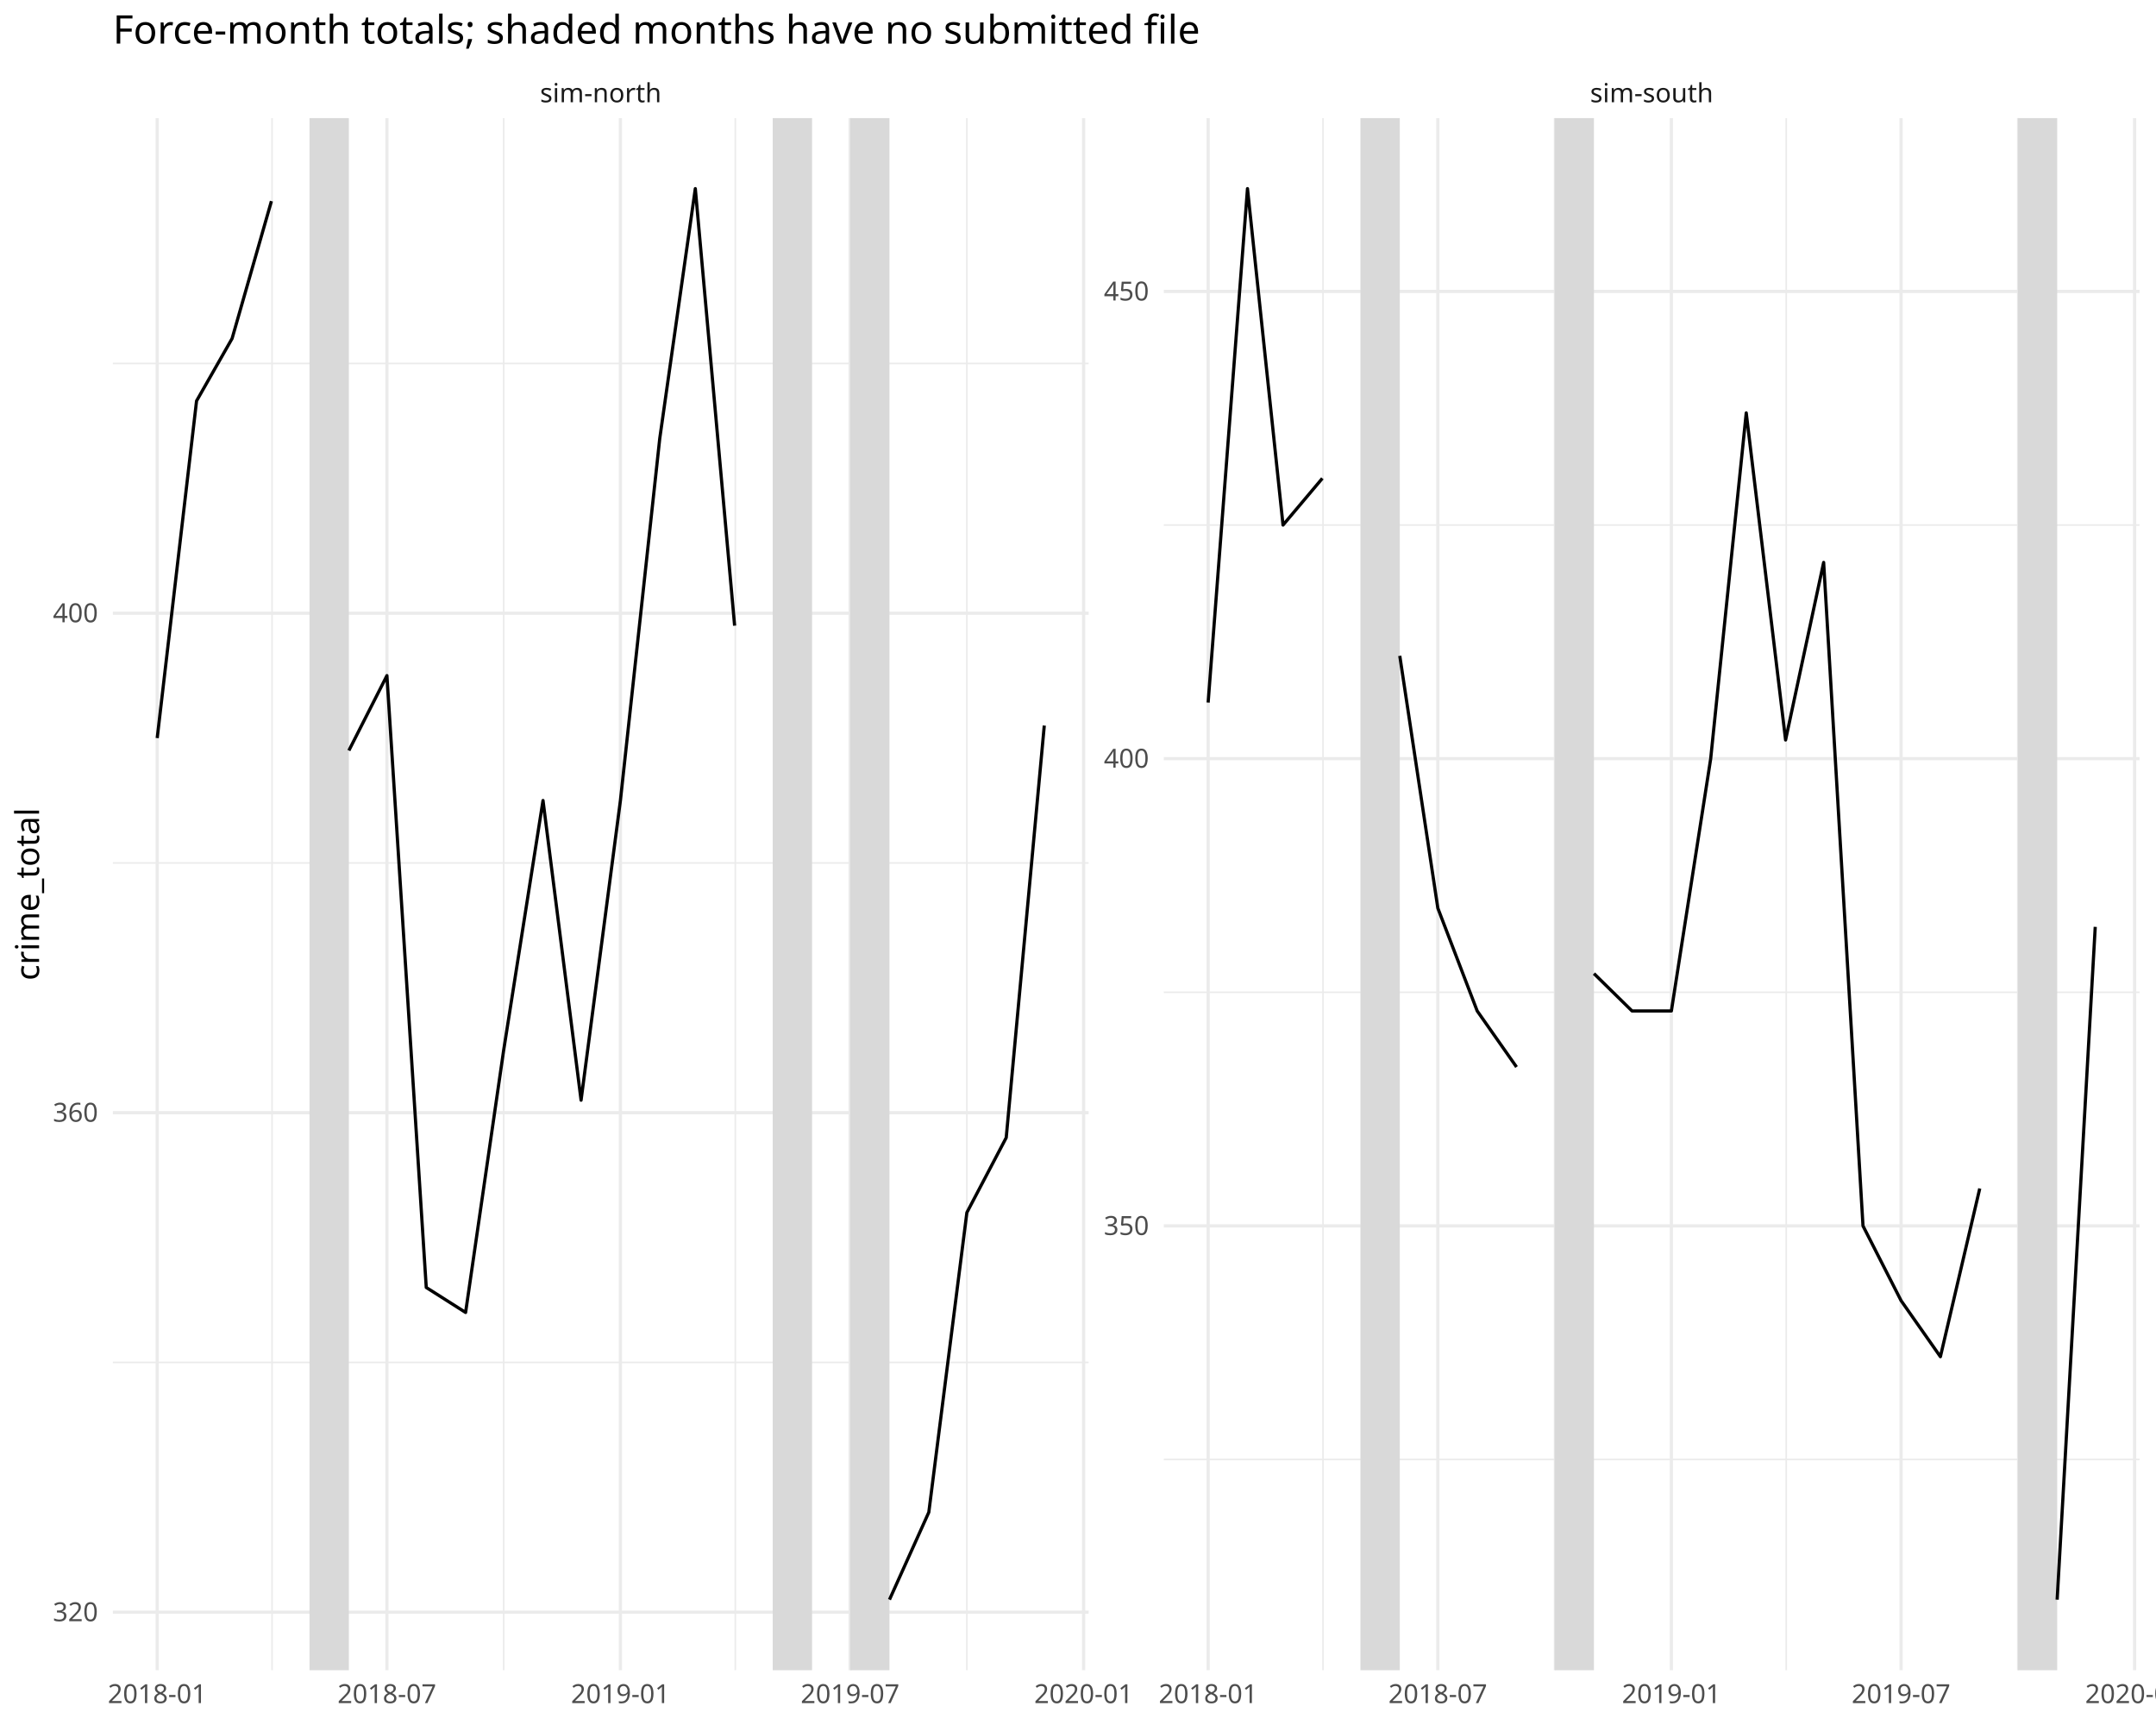
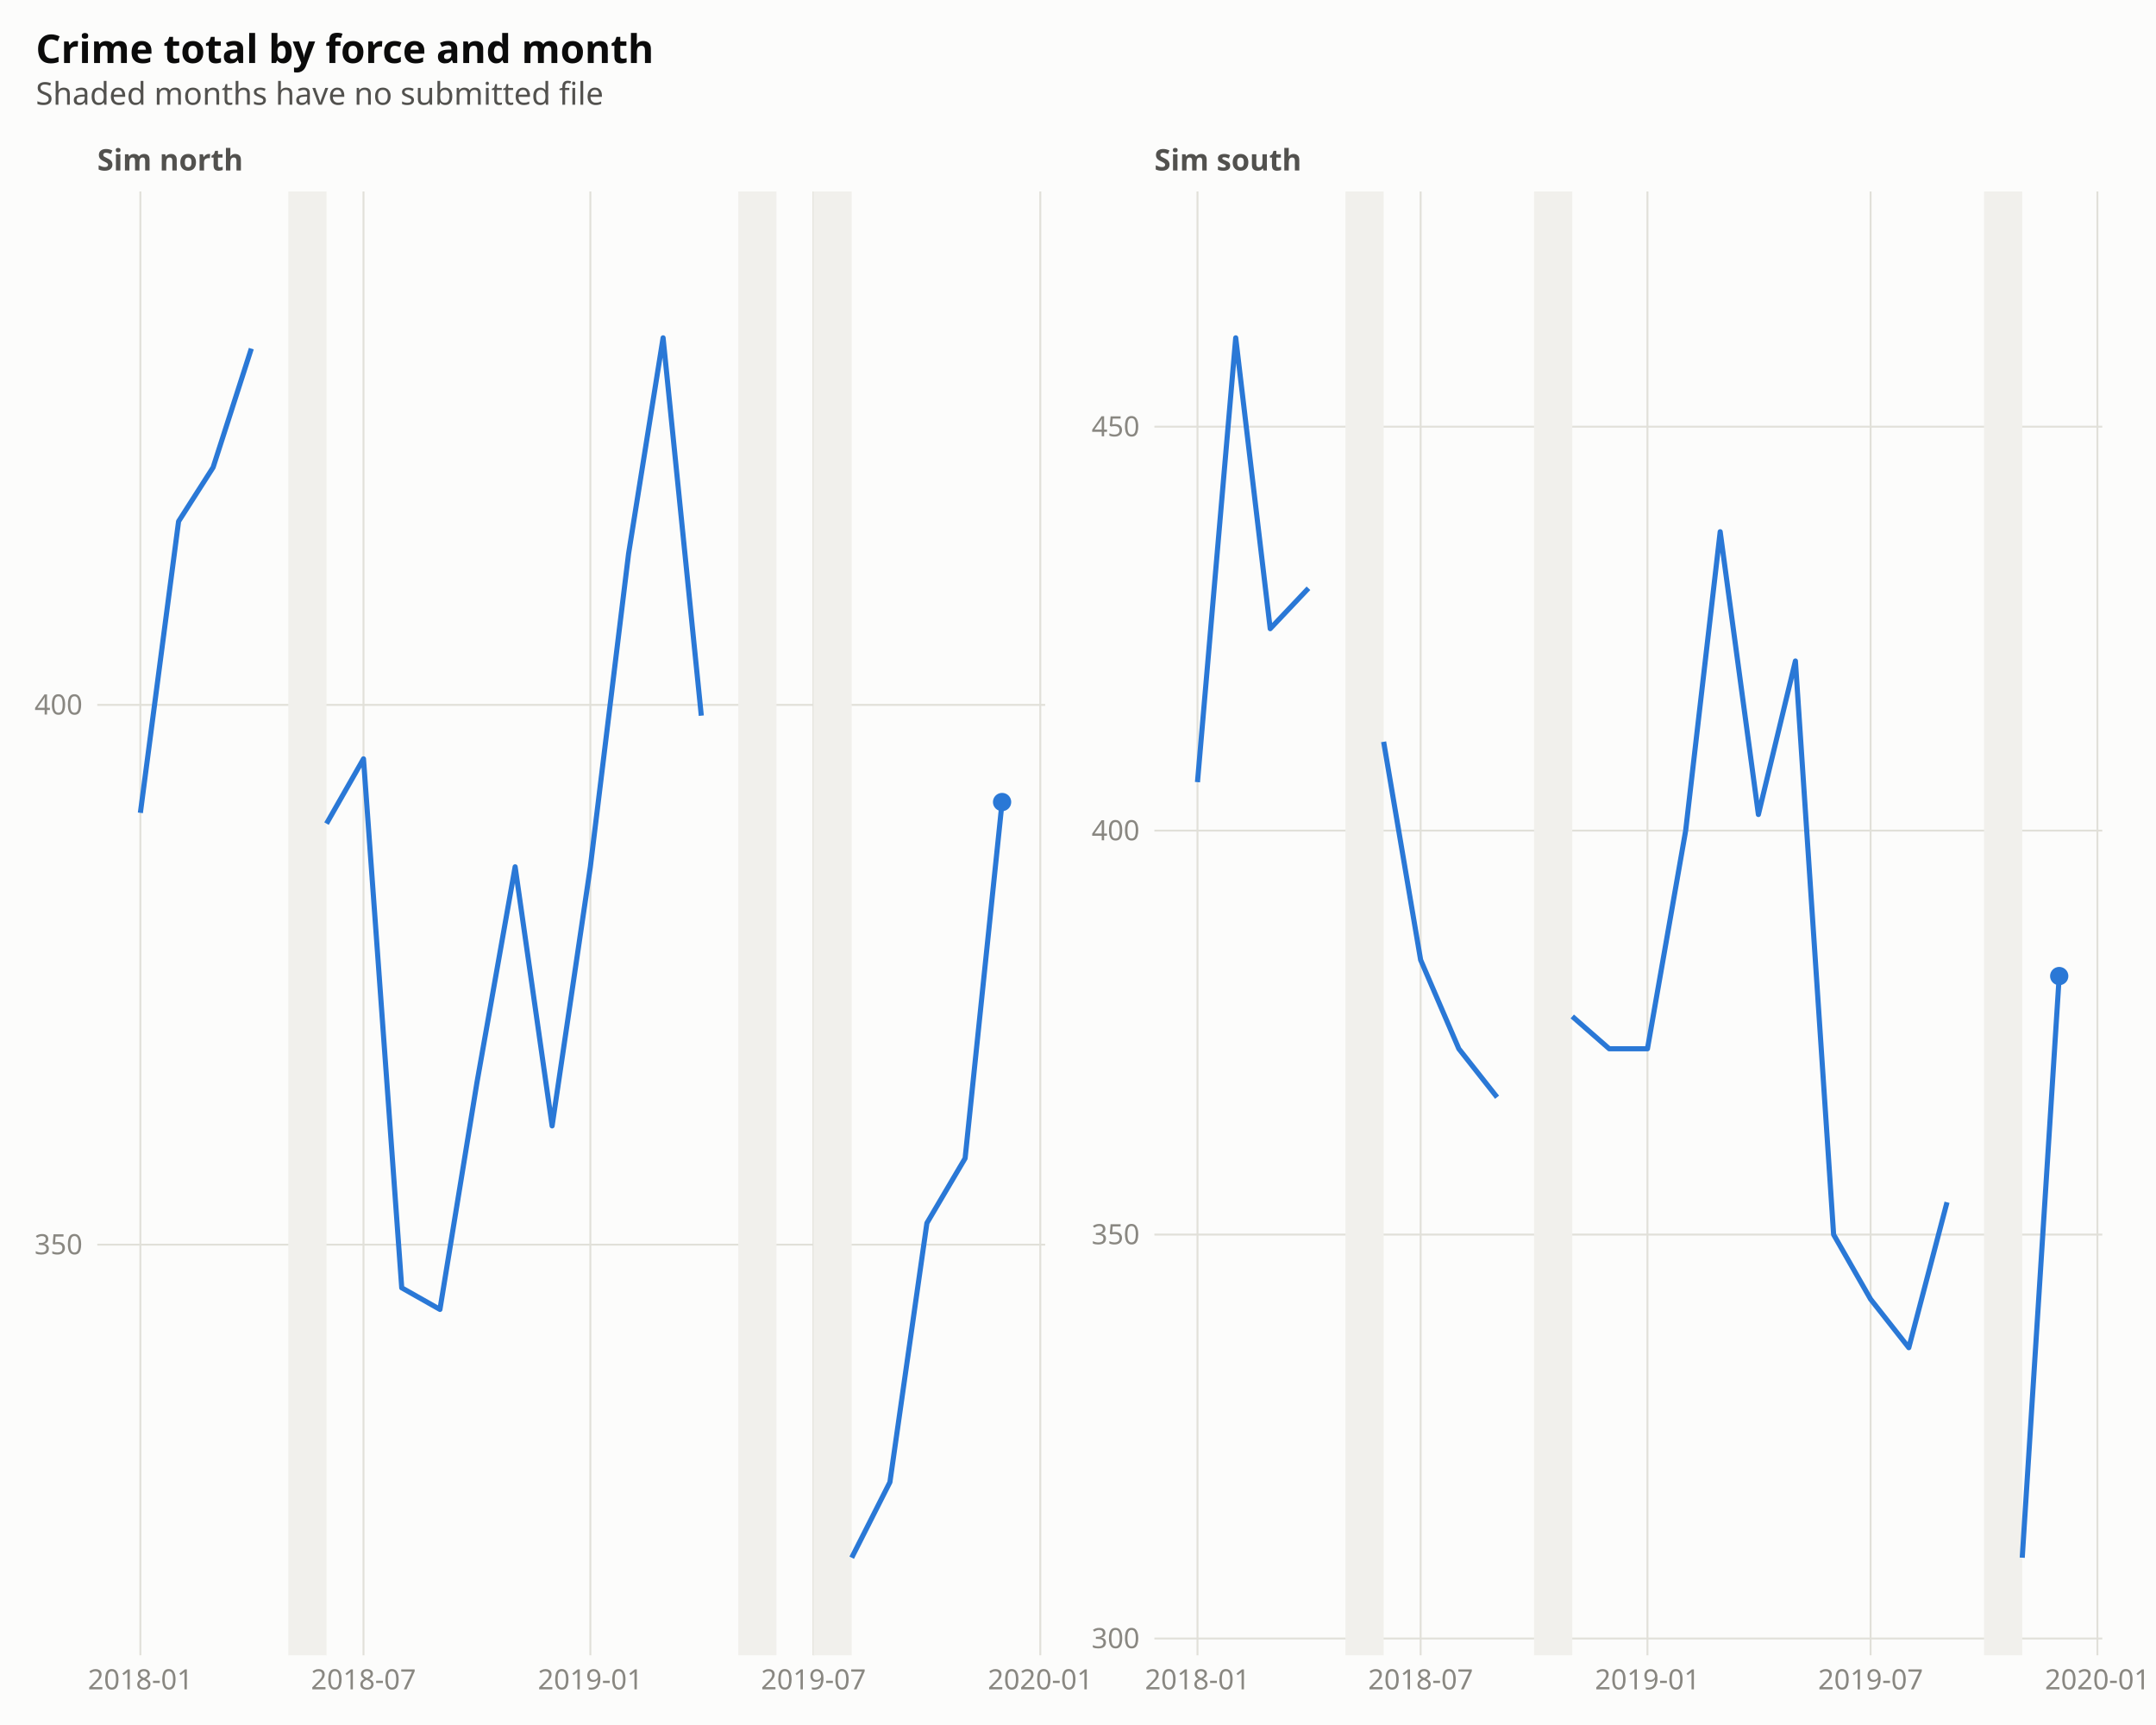
<svg xmlns="http://www.w3.org/2000/svg" class="svglite" data-engine-version="2.0" width="720.00pt" height="576.00pt" viewBox="0 0 720.00 576.00">
  <defs>
    <style type="text/css">
    .svglite line, .svglite polyline, .svglite polygon, .svglite path, .svglite rect, .svglite circle {
      fill: none;
      stroke: #000000;
      stroke-linecap: round;
      stroke-linejoin: round;
      stroke-miterlimit: 10.00;
    }
  </style>
  </defs>
  <rect width="100%" height="100%" style="stroke: none; fill: #FFFFFF;" />
  <defs>
    <clipPath id="cpMC4wMHw3MjAuMDB8MC4wMHw1NzYuMDA=">
      <rect x="0.00" y="0.00" width="720.00" height="576.00" />
    </clipPath>
  </defs>
  <g clip-path="url(#cpMC4wMHw3MjAuMDB8MC4wMHw1NzYuMDA=)">
-     <rect x="0.00" y="0.00" width="720.00" height="576.00" style="stroke-width: 1.07; stroke: none; fill: #FFFFFF;" />
+     <rect x="0.00" y="0.00" width="720.00" height="576.00" style="stroke-width: 1.07; stroke: none; fill: #FCFCFB;" />
  </g>
  <defs>
-     <clipPath id="cpMzcuNjl8MzYzLjU2fDM5LjQzfDU1Ny43MQ==">
-       <rect x="37.69" y="39.43" width="325.87" height="518.27" />
+     <clipPath id="cpMzIuNDl8MzQ5LjA0fDYzLjkzfDU1Mi43Mw==">
+       <rect x="32.49" y="63.93" width="316.55" height="488.80" />
    </clipPath>
  </defs>
-   <g clip-path="url(#cpMzcuNjl8MzYzLjU2fDM5LjQzfDU1Ny43MQ==)">
-     <polyline points="37.69,454.93 363.56,454.93 " style="stroke-width: 0.53; stroke: #EBEBEB; stroke-linecap: butt;" />
-     <polyline points="37.69,288.15 363.56,288.15 " style="stroke-width: 0.53; stroke: #EBEBEB; stroke-linecap: butt;" />
-     <polyline points="37.69,121.36 363.56,121.36 " style="stroke-width: 0.53; stroke: #EBEBEB; stroke-linecap: butt;" />
-     <polyline points="90.86,557.71 90.86,39.43 " style="stroke-width: 0.53; stroke: #EBEBEB; stroke-linecap: butt;" />
-     <polyline points="168.20,557.71 168.20,39.43 " style="stroke-width: 0.53; stroke: #EBEBEB; stroke-linecap: butt;" />
-     <polyline points="245.55,557.71 245.55,39.43 " style="stroke-width: 0.53; stroke: #EBEBEB; stroke-linecap: butt;" />
-     <polyline points="322.89,557.71 322.89,39.43 " style="stroke-width: 0.53; stroke: #EBEBEB; stroke-linecap: butt;" />
-     <polyline points="37.69,538.32 363.56,538.32 " style="stroke-width: 1.07; stroke: #EBEBEB; stroke-linecap: butt;" />
-     <polyline points="37.69,371.54 363.56,371.54 " style="stroke-width: 1.07; stroke: #EBEBEB; stroke-linecap: butt;" />
-     <polyline points="37.69,204.76 363.56,204.76 " style="stroke-width: 1.07; stroke: #EBEBEB; stroke-linecap: butt;" />
-     <polyline points="52.50,557.71 52.50,39.43 " style="stroke-width: 1.07; stroke: #EBEBEB; stroke-linecap: butt;" />
-     <polyline points="129.21,557.71 129.21,39.43 " style="stroke-width: 1.07; stroke: #EBEBEB; stroke-linecap: butt;" />
-     <polyline points="207.19,557.71 207.19,39.43 " style="stroke-width: 1.07; stroke: #EBEBEB; stroke-linecap: butt;" />
-     <polyline points="283.90,557.71 283.90,39.43 " style="stroke-width: 1.07; stroke: #EBEBEB; stroke-linecap: butt;" />
-     <polyline points="361.88,557.71 361.88,39.43 " style="stroke-width: 1.07; stroke: #EBEBEB; stroke-linecap: butt;" />
-     <rect x="103.36" y="39.43" width="13.14" height="518.27" style="stroke-width: 1.07; stroke: none; stroke-linecap: butt; stroke-linejoin: miter; fill: #D9D9D9;" />
-     <rect x="258.05" y="39.43" width="13.14" height="518.27" style="stroke-width: 1.07; stroke: none; stroke-linecap: butt; stroke-linejoin: miter; fill: #D9D9D9;" />
-     <rect x="283.90" y="39.43" width="13.14" height="518.27" style="stroke-width: 1.07; stroke: none; stroke-linecap: butt; stroke-linejoin: miter; fill: #D9D9D9;" />
-     <polyline points="52.50,246.45 65.64,133.87 77.51,113.03 90.64,67.16 " style="stroke-width: 1.07; stroke-linecap: butt;" />
-     <polyline points="116.50,250.62 129.21,225.60 142.35,429.91 155.49,438.25 168.20,350.69 181.34,267.30 194.05,367.37 207.19,267.30 220.33,146.38 232.20,62.99 245.33,208.92 " style="stroke-width: 1.07; stroke-linecap: butt;" />
-     <polyline points="297.04,534.15 310.18,504.96 322.89,404.89 336.03,379.88 348.74,242.28 " style="stroke-width: 1.07; stroke-linecap: butt;" />
+   <g clip-path="url(#cpMzIuNDl8MzQ5LjA0fDYzLjkzfDU1Mi43Mw==)">
+     <rect x="32.49" y="63.93" width="316.55" height="488.80" style="stroke-width: 1.07; stroke: none; fill: #FCFCFB;" />
+     <polyline points="32.49,415.61 349.04,415.61 " style="stroke-width: 0.64; stroke: #E1E0D9; stroke-linecap: butt;" />
+     <polyline points="32.49,235.37 349.04,235.37 " style="stroke-width: 0.64; stroke: #E1E0D9; stroke-linecap: butt;" />
+     <polyline points="46.88,552.73 46.88,63.93 " style="stroke-width: 0.64; stroke: #E1E0D9; stroke-linecap: butt;" />
+     <polyline points="121.39,552.73 121.39,63.93 " style="stroke-width: 0.64; stroke: #E1E0D9; stroke-linecap: butt;" />
+     <polyline points="197.15,552.73 197.15,63.93 " style="stroke-width: 0.64; stroke: #E1E0D9; stroke-linecap: butt;" />
+     <polyline points="271.66,552.73 271.66,63.93 " style="stroke-width: 0.64; stroke: #E1E0D9; stroke-linecap: butt;" />
+     <polyline points="347.41,552.73 347.41,63.93 " style="stroke-width: 0.64; stroke: #E1E0D9; stroke-linecap: butt;" />
+     <rect x="96.28" y="63.93" width="12.76" height="488.80" style="stroke-width: 1.07; stroke: none; stroke-linecap: butt; stroke-linejoin: miter; fill: #F1F0EC;" />
+     <rect x="246.55" y="63.93" width="12.76" height="488.80" style="stroke-width: 1.07; stroke: none; stroke-linecap: butt; stroke-linejoin: miter; fill: #F1F0EC;" />
+     <rect x="271.66" y="63.93" width="12.76" height="488.80" style="stroke-width: 1.07; stroke: none; stroke-linecap: butt; stroke-linejoin: miter; fill: #F1F0EC;" />
+     <polyline points="46.88,271.42 59.64,174.09 71.17,156.06 83.93,116.41 " style="stroke-width: 1.71; stroke: #2A78D6; stroke-linecap: butt;" />
+     <polyline points="109.04,275.02 121.39,253.39 134.16,430.02 146.92,437.23 159.27,361.53 172.03,289.44 184.38,375.95 197.15,289.44 209.91,184.90 221.44,112.81 234.20,238.97 " style="stroke-width: 1.71; stroke: #2A78D6; stroke-linecap: butt;" />
+     <polyline points="284.43,520.14 297.19,494.91 309.54,408.40 322.30,386.77 334.65,267.81 " style="stroke-width: 1.71; stroke: #2A78D6; stroke-linecap: butt;" />
+     <circle cx="334.65" cy="267.81" r="2.70" style="stroke-width: 0.71; stroke: #2A78D6; fill: #2A78D6;" />
  </g>
  <g clip-path="url(#cpMC4wMHw3MjAuMDB8MC4wMHw1NzYuMDA=)">
</g>
  <defs>
-     <clipPath id="cpMzg4LjY1fDcxNC41MnwzOS40M3w1NTcuNzE=">
-       <rect x="388.65" y="39.43" width="325.87" height="518.27" />
+     <clipPath id="cpMzg1LjUxfDcwMi4wN3w2My45M3w1NTIuNzM=">
+       <rect x="385.51" y="63.93" width="316.55" height="488.80" />
    </clipPath>
  </defs>
-   <g clip-path="url(#cpMzg4LjY1fDcxNC41MnwzOS40M3w1NTcuNzE=)">
-     <polyline points="388.65,487.34 714.52,487.34 " style="stroke-width: 0.53; stroke: #EBEBEB; stroke-linecap: butt;" />
-     <polyline points="388.65,331.33 714.52,331.33 " style="stroke-width: 0.53; stroke: #EBEBEB; stroke-linecap: butt;" />
-     <polyline points="388.65,175.32 714.52,175.32 " style="stroke-width: 0.53; stroke: #EBEBEB; stroke-linecap: butt;" />
-     <polyline points="441.82,557.71 441.82,39.43 " style="stroke-width: 0.53; stroke: #EBEBEB; stroke-linecap: butt;" />
-     <polyline points="519.16,557.71 519.16,39.43 " style="stroke-width: 0.53; stroke: #EBEBEB; stroke-linecap: butt;" />
-     <polyline points="596.51,557.71 596.51,39.43 " style="stroke-width: 0.53; stroke: #EBEBEB; stroke-linecap: butt;" />
-     <polyline points="673.86,557.71 673.86,39.43 " style="stroke-width: 0.53; stroke: #EBEBEB; stroke-linecap: butt;" />
-     <polyline points="388.65,409.34 714.52,409.34 " style="stroke-width: 1.07; stroke: #EBEBEB; stroke-linecap: butt;" />
-     <polyline points="388.65,253.33 714.52,253.33 " style="stroke-width: 1.07; stroke: #EBEBEB; stroke-linecap: butt;" />
-     <polyline points="388.65,97.31 714.52,97.31 " style="stroke-width: 1.07; stroke: #EBEBEB; stroke-linecap: butt;" />
-     <polyline points="403.46,557.71 403.46,39.43 " style="stroke-width: 1.07; stroke: #EBEBEB; stroke-linecap: butt;" />
-     <polyline points="480.17,557.71 480.17,39.43 " style="stroke-width: 1.07; stroke: #EBEBEB; stroke-linecap: butt;" />
-     <polyline points="558.16,557.71 558.16,39.43 " style="stroke-width: 1.07; stroke: #EBEBEB; stroke-linecap: butt;" />
-     <polyline points="634.87,557.71 634.87,39.43 " style="stroke-width: 1.07; stroke: #EBEBEB; stroke-linecap: butt;" />
-     <polyline points="712.85,557.71 712.85,39.43 " style="stroke-width: 1.07; stroke: #EBEBEB; stroke-linecap: butt;" />
-     <rect x="454.32" y="39.43" width="13.14" height="518.27" style="stroke-width: 1.07; stroke: none; stroke-linecap: butt; stroke-linejoin: miter; fill: #D9D9D9;" />
-     <rect x="519.16" y="39.43" width="13.14" height="518.27" style="stroke-width: 1.07; stroke: none; stroke-linecap: butt; stroke-linejoin: miter; fill: #D9D9D9;" />
-     <rect x="673.86" y="39.43" width="13.14" height="518.27" style="stroke-width: 1.07; stroke: none; stroke-linecap: butt; stroke-linejoin: miter; fill: #D9D9D9;" />
-     <polyline points="403.46,234.60 416.60,62.99 428.47,175.32 441.61,159.72 " style="stroke-width: 1.07; stroke-linecap: butt;" />
-     <polyline points="467.46,219.00 480.17,303.25 493.31,337.57 506.45,356.29 " style="stroke-width: 1.07; stroke-linecap: butt;" />
-     <polyline points="532.30,325.09 545.02,337.57 558.16,337.57 571.29,253.33 583.16,137.88 596.30,247.09 609.01,187.80 622.15,409.34 634.87,434.30 648.00,453.02 661.14,396.86 " style="stroke-width: 1.07; stroke-linecap: butt;" />
-     <polyline points="686.99,534.15 699.71,309.49 " style="stroke-width: 1.07; stroke-linecap: butt;" />
+   <g clip-path="url(#cpMzg1LjUxfDcwMi4wN3w2My45M3w1NTIuNzM=)">
+     <rect x="385.51" y="63.93" width="316.55" height="488.80" style="stroke-width: 1.07; stroke: none; fill: #FCFCFB;" />
+     <polyline points="385.51,547.12 702.07,547.12 " style="stroke-width: 0.64; stroke: #E1E0D9; stroke-linecap: butt;" />
+     <polyline points="385.51,412.24 702.07,412.24 " style="stroke-width: 0.64; stroke: #E1E0D9; stroke-linecap: butt;" />
+     <polyline points="385.51,277.36 702.07,277.36 " style="stroke-width: 0.64; stroke: #E1E0D9; stroke-linecap: butt;" />
+     <polyline points="385.51,142.48 702.07,142.48 " style="stroke-width: 0.64; stroke: #E1E0D9; stroke-linecap: butt;" />
+     <polyline points="399.90,552.73 399.90,63.93 " style="stroke-width: 0.64; stroke: #E1E0D9; stroke-linecap: butt;" />
+     <polyline points="474.42,552.73 474.42,63.93 " style="stroke-width: 0.64; stroke: #E1E0D9; stroke-linecap: butt;" />
+     <polyline points="550.17,552.73 550.17,63.93 " style="stroke-width: 0.64; stroke: #E1E0D9; stroke-linecap: butt;" />
+     <polyline points="624.69,552.73 624.69,63.93 " style="stroke-width: 0.64; stroke: #E1E0D9; stroke-linecap: butt;" />
+     <polyline points="700.44,552.73 700.44,63.93 " style="stroke-width: 0.64; stroke: #E1E0D9; stroke-linecap: butt;" />
+     <rect x="449.31" y="63.93" width="12.76" height="488.80" style="stroke-width: 1.07; stroke: none; stroke-linecap: butt; stroke-linejoin: miter; fill: #F1F0EC;" />
+     <rect x="512.30" y="63.93" width="12.76" height="488.80" style="stroke-width: 1.07; stroke: none; stroke-linecap: butt; stroke-linejoin: miter; fill: #F1F0EC;" />
+     <rect x="662.57" y="63.93" width="12.76" height="488.80" style="stroke-width: 1.07; stroke: none; stroke-linecap: butt; stroke-linejoin: miter; fill: #F1F0EC;" />
+     <polyline points="399.90,261.17 412.67,112.81 424.19,209.92 436.96,196.43 " style="stroke-width: 1.71; stroke: #2A78D6; stroke-linecap: butt;" />
+     <polyline points="462.07,247.69 474.42,320.52 487.18,350.20 499.95,366.38 " style="stroke-width: 1.71; stroke: #2A78D6; stroke-linecap: butt;" />
+     <polyline points="525.06,339.40 537.41,350.20 550.17,350.20 562.93,277.36 574.46,177.55 587.22,271.97 599.58,220.71 612.34,412.24 624.69,433.82 637.45,450.01 650.21,401.45 " style="stroke-width: 1.71; stroke: #2A78D6; stroke-linecap: butt;" />
+     <polyline points="675.33,520.14 687.68,325.92 " style="stroke-width: 1.71; stroke: #2A78D6; stroke-linecap: butt;" />
+     <circle cx="687.68" cy="325.92" r="2.70" style="stroke-width: 0.71; stroke: #2A78D6; fill: #2A78D6;" />
  </g>
  <g clip-path="url(#cpMC4wMHw3MjAuMDB8MC4wMHw1NzYuMDA=)">
</g>
  <defs>
-     <clipPath id="cpMzcuNjl8MzYzLjU2fDIyLjc4fDM5LjQz">
-       <rect x="37.69" y="22.78" width="325.87" height="16.65" />
+     <clipPath id="cpMzIuNDl8MzQ5LjA0fDQ5LjA4fDYzLjkz">
+       <rect x="32.49" y="49.08" width="316.55" height="14.85" />
    </clipPath>
  </defs>
-   <g clip-path="url(#cpMzcuNjl8MzYzLjU2fDIyLjc4fDM5LjQz)">
-     <text x="200.62" y="34.14" text-anchor="middle" style="font-size: 8.80px; fill: #1A1A1A; font-family: sans;" textLength="36.68px" lengthAdjust="spacingAndGlyphs">sim-north</text>
+   <g clip-path="url(#cpMzIuNDl8MzQ5LjA0fDQ5LjA4fDYzLjkz)">
+     <text x="32.49" y="56.92" style="font-size: 9.90px; font-weight: bold; fill: #52514E; font-family: sans;" textLength="42.37px" lengthAdjust="spacingAndGlyphs">Sim north</text>
  </g>
  <g clip-path="url(#cpMC4wMHw3MjAuMDB8MC4wMHw1NzYuMDA=)">
</g>
  <defs>
-     <clipPath id="cpMzg4LjY1fDcxNC41MnwyMi43OHwzOS40Mw==">
-       <rect x="388.65" y="22.78" width="325.87" height="16.65" />
+     <clipPath id="cpMzg1LjUxfDcwMi4wN3w0OS4wOHw2My45Mw==">
+       <rect x="385.51" y="49.08" width="316.55" height="14.85" />
    </clipPath>
  </defs>
-   <g clip-path="url(#cpMzg4LjY1fDcxNC41MnwyMi43OHwzOS40Mw==)">
-     <text x="551.59" y="34.14" text-anchor="middle" style="font-size: 8.80px; fill: #1A1A1A; font-family: sans;" textLength="38.15px" lengthAdjust="spacingAndGlyphs">sim-south</text>
+   <g clip-path="url(#cpMzg1LjUxfDcwMi4wN3w0OS4wOHw2My45Mw==)">
+     <text x="385.51" y="56.92" style="font-size: 9.90px; font-weight: bold; fill: #52514E; font-family: sans;" textLength="44.03px" lengthAdjust="spacingAndGlyphs">Sim south</text>
  </g>
  <g clip-path="url(#cpMC4wMHw3MjAuMDB8MC4wMHw1NzYuMDA=)">
-     <text x="52.50" y="568.69" text-anchor="middle" style="font-size: 8.80px; fill: #4D4D4D; font-family: sans;" textLength="32.30px" lengthAdjust="spacingAndGlyphs">2018-01</text>
-     <text x="129.21" y="568.69" text-anchor="middle" style="font-size: 8.80px; fill: #4D4D4D; font-family: sans;" textLength="32.30px" lengthAdjust="spacingAndGlyphs">2018-07</text>
-     <text x="207.19" y="568.69" text-anchor="middle" style="font-size: 8.80px; fill: #4D4D4D; font-family: sans;" textLength="32.30px" lengthAdjust="spacingAndGlyphs">2019-01</text>
-     <text x="283.90" y="568.69" text-anchor="middle" style="font-size: 8.80px; fill: #4D4D4D; font-family: sans;" textLength="32.30px" lengthAdjust="spacingAndGlyphs">2019-07</text>
-     <text x="361.88" y="568.69" text-anchor="middle" style="font-size: 8.80px; fill: #4D4D4D; font-family: sans;" textLength="32.30px" lengthAdjust="spacingAndGlyphs">2020-01</text>
-     <text x="403.46" y="568.69" text-anchor="middle" style="font-size: 8.80px; fill: #4D4D4D; font-family: sans;" textLength="32.30px" lengthAdjust="spacingAndGlyphs">2018-01</text>
-     <text x="480.17" y="568.69" text-anchor="middle" style="font-size: 8.80px; fill: #4D4D4D; font-family: sans;" textLength="32.30px" lengthAdjust="spacingAndGlyphs">2018-07</text>
-     <text x="558.16" y="568.69" text-anchor="middle" style="font-size: 8.80px; fill: #4D4D4D; font-family: sans;" textLength="32.30px" lengthAdjust="spacingAndGlyphs">2019-01</text>
-     <text x="634.87" y="568.69" text-anchor="middle" style="font-size: 8.80px; fill: #4D4D4D; font-family: sans;" textLength="32.30px" lengthAdjust="spacingAndGlyphs">2019-07</text>
-     <text x="712.85" y="568.69" text-anchor="middle" style="font-size: 8.80px; fill: #4D4D4D; font-family: sans;" textLength="32.30px" lengthAdjust="spacingAndGlyphs">2020-01</text>
-     <text x="383.72" y="412.37" text-anchor="end" style="font-size: 8.80px; fill: #4D4D4D; font-family: sans;" textLength="14.68px" lengthAdjust="spacingAndGlyphs">350</text>
-     <text x="383.72" y="256.35" text-anchor="end" style="font-size: 8.80px; fill: #4D4D4D; font-family: sans;" textLength="14.68px" lengthAdjust="spacingAndGlyphs">400</text>
-     <text x="383.72" y="100.34" text-anchor="end" style="font-size: 8.80px; fill: #4D4D4D; font-family: sans;" textLength="14.68px" lengthAdjust="spacingAndGlyphs">450</text>
-     <text x="32.76" y="541.35" text-anchor="end" style="font-size: 8.80px; fill: #4D4D4D; font-family: sans;" textLength="14.68px" lengthAdjust="spacingAndGlyphs">320</text>
-     <text x="32.76" y="374.56" text-anchor="end" style="font-size: 8.80px; fill: #4D4D4D; font-family: sans;" textLength="14.68px" lengthAdjust="spacingAndGlyphs">360</text>
-     <text x="32.76" y="207.78" text-anchor="end" style="font-size: 8.80px; fill: #4D4D4D; font-family: sans;" textLength="14.68px" lengthAdjust="spacingAndGlyphs">400</text>
-     <text transform="translate(13.05,298.57) rotate(-90)" text-anchor="middle" style="font-size: 11.00px; font-family: sans;" textLength="53.80px" lengthAdjust="spacingAndGlyphs">crime_total</text>
-     <text x="37.69" y="14.56" style="font-size: 13.20px; font-family: sans;" textLength="339.76px" lengthAdjust="spacingAndGlyphs">Force-month totals; shaded months have no submitted file</text>
+     <text x="46.88" y="564.10" text-anchor="middle" style="font-size: 9.35px; fill: #898781; font-family: sans;" textLength="34.32px" lengthAdjust="spacingAndGlyphs">2018-01</text>
+     <text x="121.39" y="564.10" text-anchor="middle" style="font-size: 9.35px; fill: #898781; font-family: sans;" textLength="34.32px" lengthAdjust="spacingAndGlyphs">2018-07</text>
+     <text x="197.15" y="564.10" text-anchor="middle" style="font-size: 9.35px; fill: #898781; font-family: sans;" textLength="34.32px" lengthAdjust="spacingAndGlyphs">2019-01</text>
+     <text x="271.66" y="564.10" text-anchor="middle" style="font-size: 9.35px; fill: #898781; font-family: sans;" textLength="34.32px" lengthAdjust="spacingAndGlyphs">2019-07</text>
+     <text x="347.41" y="564.10" text-anchor="middle" style="font-size: 9.35px; fill: #898781; font-family: sans;" textLength="34.32px" lengthAdjust="spacingAndGlyphs">2020-01</text>
+     <text x="399.90" y="564.10" text-anchor="middle" style="font-size: 9.35px; fill: #898781; font-family: sans;" textLength="34.32px" lengthAdjust="spacingAndGlyphs">2018-01</text>
+     <text x="474.42" y="564.10" text-anchor="middle" style="font-size: 9.35px; fill: #898781; font-family: sans;" textLength="34.32px" lengthAdjust="spacingAndGlyphs">2018-07</text>
+     <text x="550.17" y="564.10" text-anchor="middle" style="font-size: 9.35px; fill: #898781; font-family: sans;" textLength="34.32px" lengthAdjust="spacingAndGlyphs">2019-01</text>
+     <text x="624.69" y="564.10" text-anchor="middle" style="font-size: 9.35px; fill: #898781; font-family: sans;" textLength="34.32px" lengthAdjust="spacingAndGlyphs">2019-07</text>
+     <text x="700.44" y="564.10" text-anchor="middle" style="font-size: 9.35px; fill: #898781; font-family: sans;" textLength="34.32px" lengthAdjust="spacingAndGlyphs">2020-01</text>
+     <text x="380.58" y="550.34" text-anchor="end" style="font-size: 9.35px; fill: #898781; font-family: sans;" textLength="15.60px" lengthAdjust="spacingAndGlyphs">300</text>
+     <text x="380.58" y="415.46" text-anchor="end" style="font-size: 9.35px; fill: #898781; font-family: sans;" textLength="15.60px" lengthAdjust="spacingAndGlyphs">350</text>
+     <text x="380.58" y="280.58" text-anchor="end" style="font-size: 9.35px; fill: #898781; font-family: sans;" textLength="15.60px" lengthAdjust="spacingAndGlyphs">400</text>
+     <text x="380.58" y="145.70" text-anchor="end" style="font-size: 9.35px; fill: #898781; font-family: sans;" textLength="15.60px" lengthAdjust="spacingAndGlyphs">450</text>
+     <text x="27.56" y="418.82" text-anchor="end" style="font-size: 9.35px; fill: #898781; font-family: sans;" textLength="15.60px" lengthAdjust="spacingAndGlyphs">350</text>
+     <text x="27.56" y="238.59" text-anchor="end" style="font-size: 9.35px; fill: #898781; font-family: sans;" textLength="15.60px" lengthAdjust="spacingAndGlyphs">400</text>
+     <text x="11.96" y="34.96" style="font-size: 10.45px; fill: #52514E; font-family: sans;" textLength="177.79px" lengthAdjust="spacingAndGlyphs">Shaded months have no submitted file</text>
+     <text x="11.96" y="21.04" style="font-size: 13.20px; font-weight: bold; fill: #0B0B0B; font-family: sans;" textLength="180.50px" lengthAdjust="spacingAndGlyphs">Crime total by force and month</text>
  </g>
</svg>
